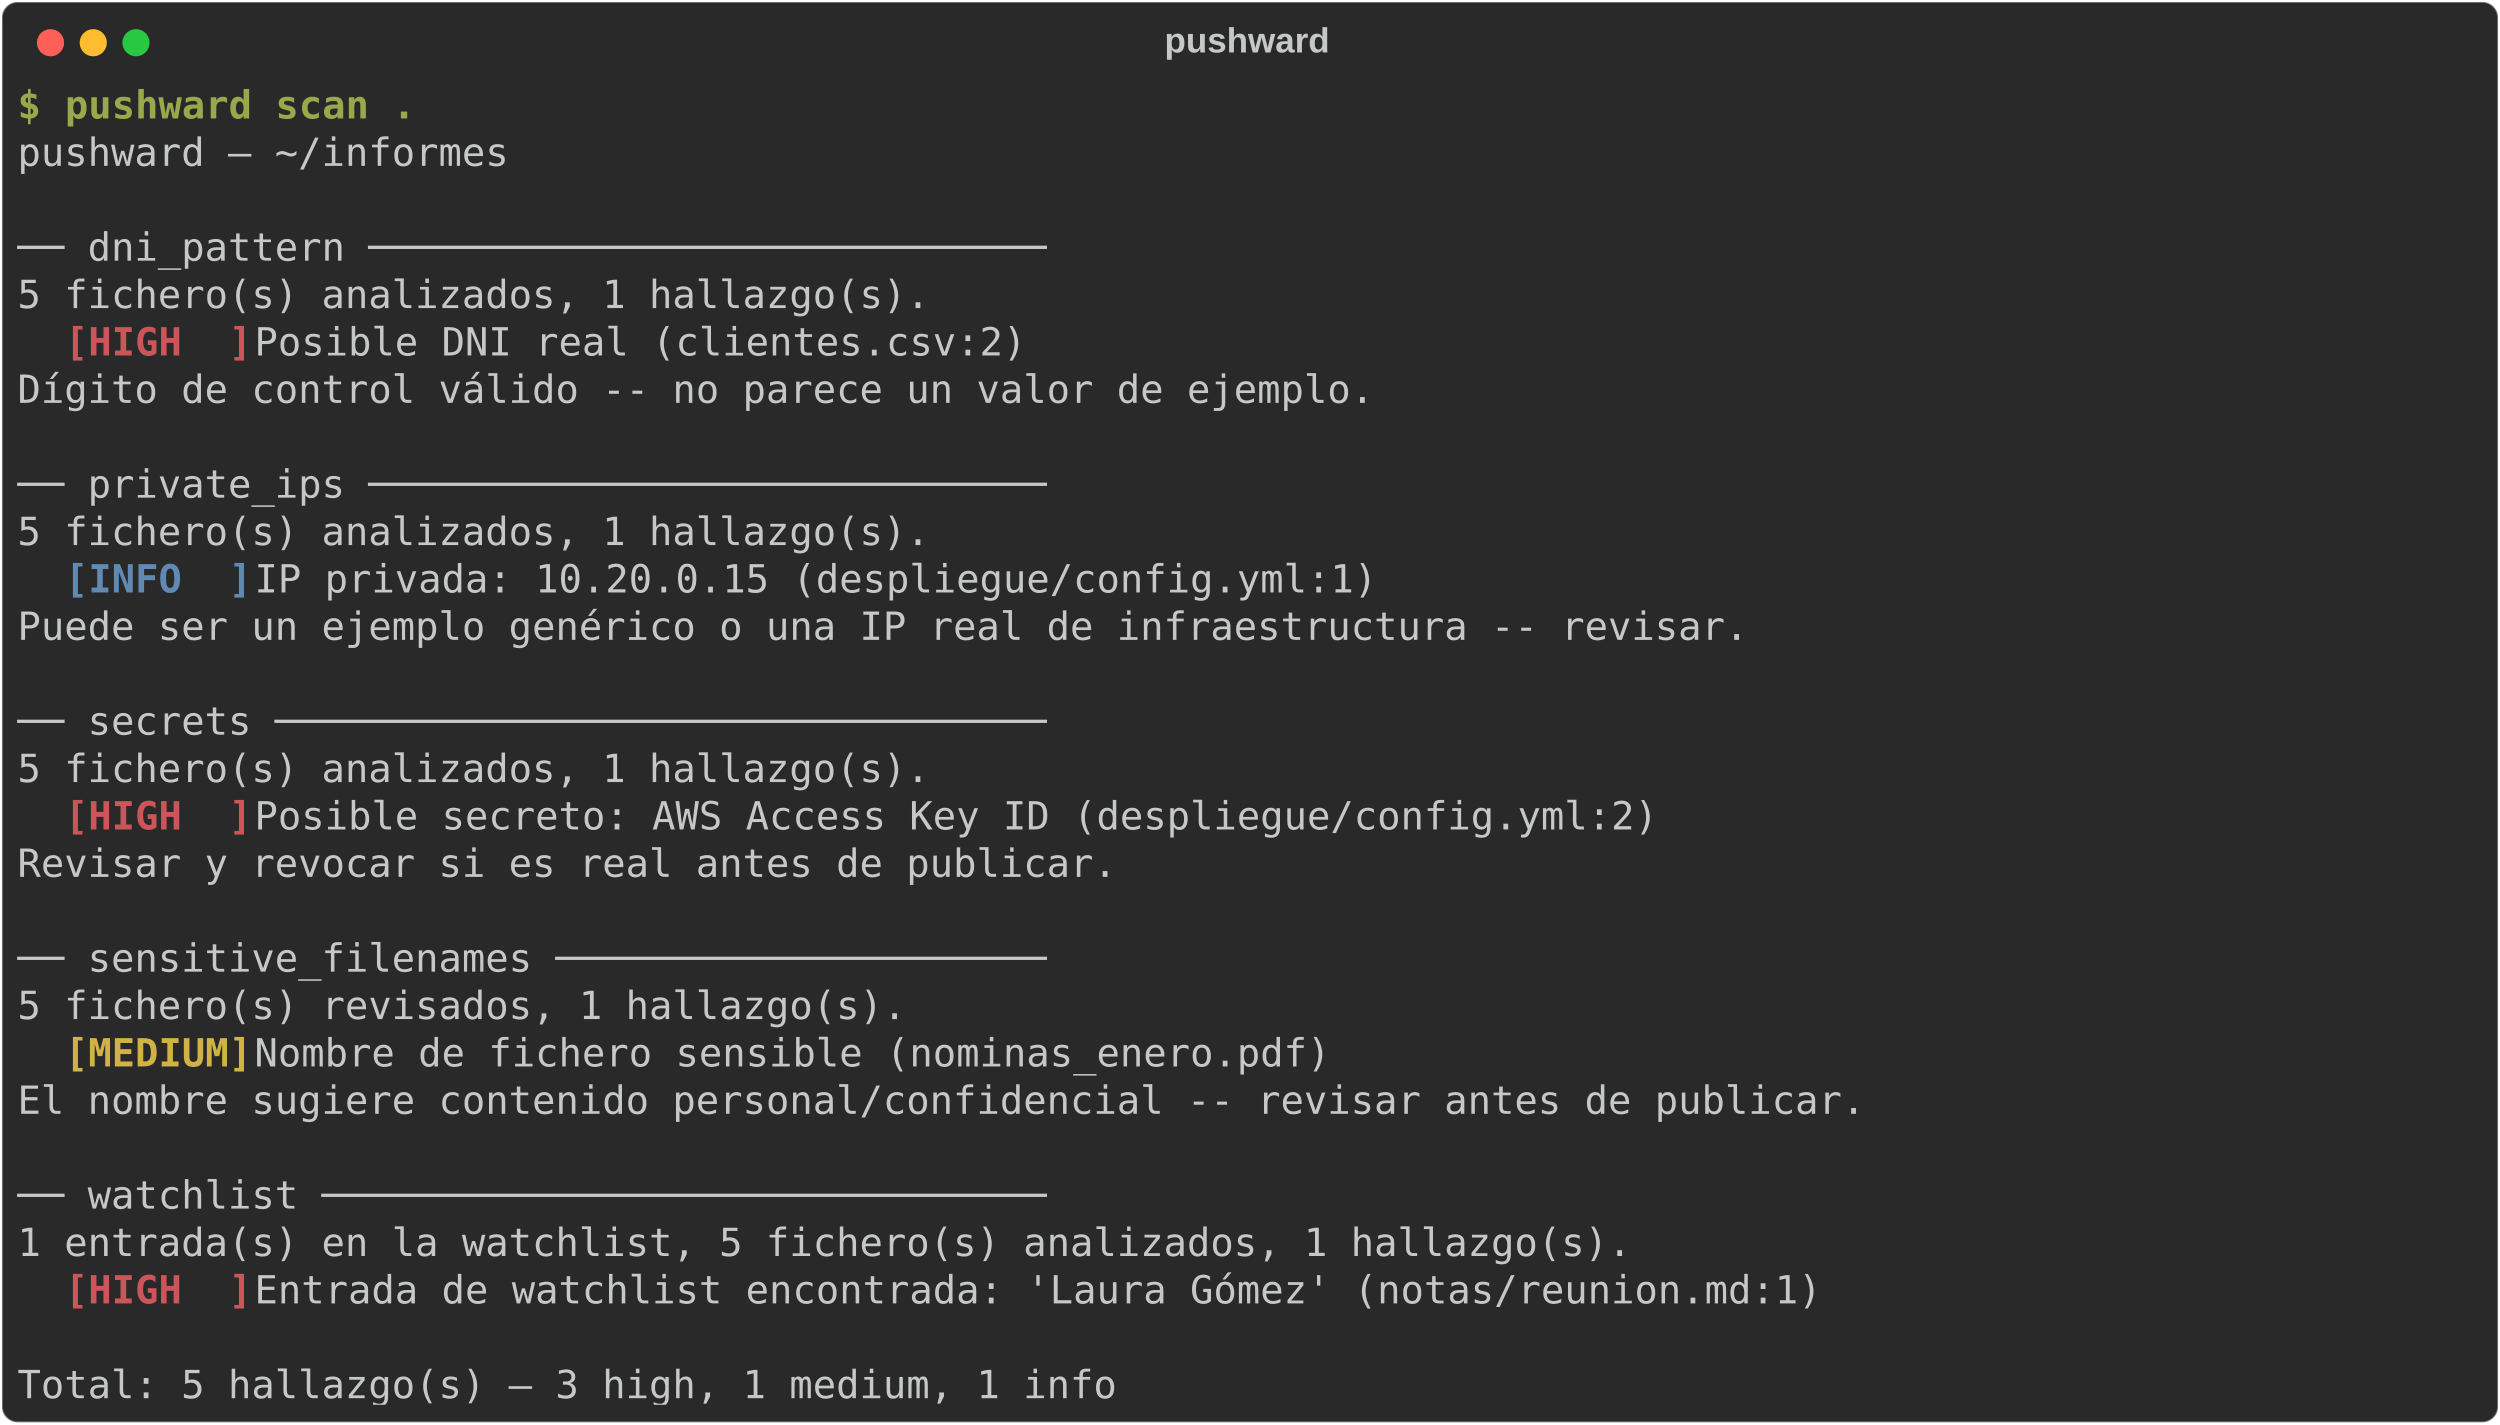
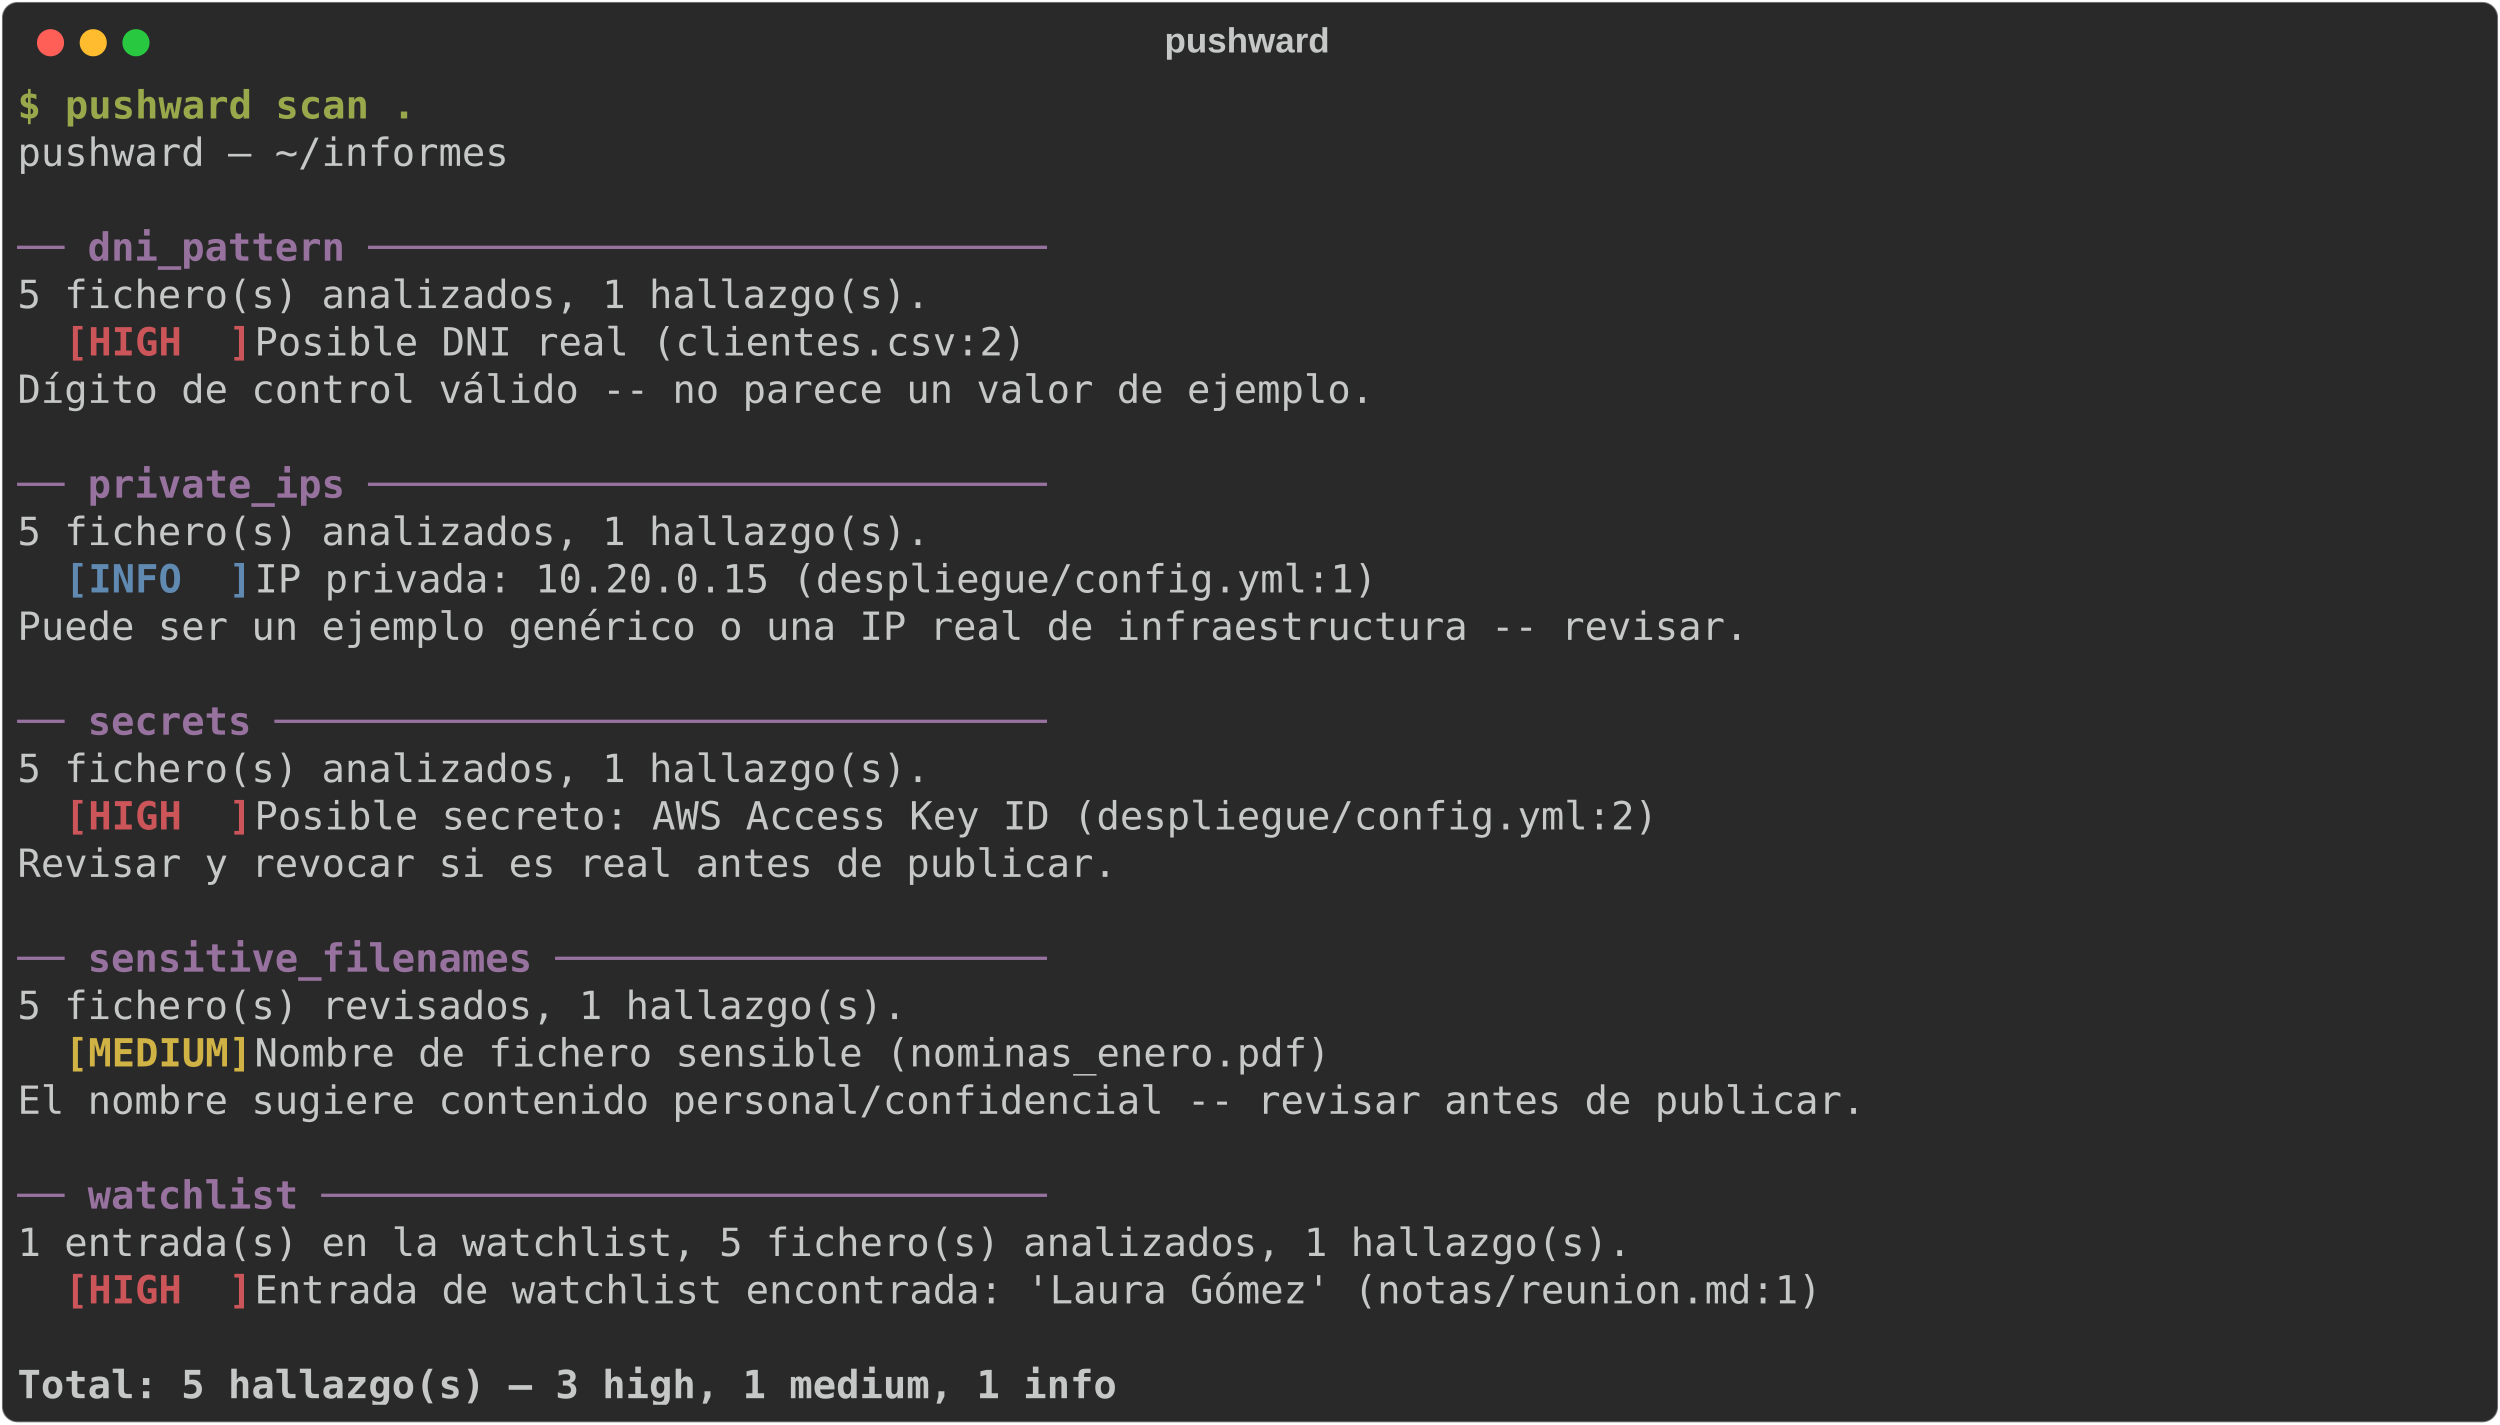
<svg xmlns="http://www.w3.org/2000/svg" class="rich-terminal" viewBox="0 0 1287 733.2">
  <style>
    text { font-variant-ligatures: none; }

    @font-face {
        font-family: "Fira Code";
        src: local("FiraCode-Regular"),
                url("https://cdnjs.cloudflare.com/ajax/libs/firacode/6.2.0/woff2/FiraCode-Regular.woff2") format("woff2"),
                url("https://cdnjs.cloudflare.com/ajax/libs/firacode/6.2.0/woff/FiraCode-Regular.woff") format("woff");
        font-style: normal;
        font-weight: 400;
    }
    @font-face {
        font-family: "Fira Code";
        src: local("FiraCode-Bold"),
                url("https://cdnjs.cloudflare.com/ajax/libs/firacode/6.2.0/woff2/FiraCode-Bold.woff2") format("woff2"),
                url("https://cdnjs.cloudflare.com/ajax/libs/firacode/6.2.0/woff/FiraCode-Bold.woff") format("woff");
        font-style: bold;
        font-weight: 700;
    }

-     .terminal-4262219408-matrix {
+     .terminal-3451239602-matrix {
        font-family: Fira Code, monospace;
        font-size: 20px;
        line-height: 24.4px;
        font-variant-east-asian: full-width;
    }

-     .terminal-4262219408-title {
+     .terminal-3451239602-title {
        font-size: 18px;
        font-weight: bold;
        font-family: arial;
    }

-     .terminal-4262219408-r1 { fill: #98a84b;font-weight: bold }
- .terminal-4262219408-r2 { fill: #c5c8c6 }
- .terminal-4262219408-r3 { fill: #cc555a;font-weight: bold }
- .terminal-4262219408-r4 { fill: #608ab1;font-weight: bold }
- .terminal-4262219408-r5 { fill: #d0b344;font-weight: bold }
+     .terminal-3451239602-r1 { fill: #98a84b;font-weight: bold }
+ .terminal-3451239602-r2 { fill: #c5c8c6 }
+ .terminal-3451239602-r3 { fill: #98729f;font-weight: bold }
+ .terminal-3451239602-r4 { fill: #cc555a;font-weight: bold }
+ .terminal-3451239602-r5 { fill: #608ab1;font-weight: bold }
+ .terminal-3451239602-r6 { fill: #d0b344;font-weight: bold }
+ .terminal-3451239602-r7 { fill: #c5c8c6;font-weight: bold }
    </style>
  <defs>
-     <clipPath id="terminal-4262219408-clip-terminal">
+     <clipPath id="terminal-3451239602-clip-terminal">
      <rect x="0" y="0" width="1267.8" height="682.2" />
    </clipPath>
-     <clipPath id="terminal-4262219408-line-0">
+     <clipPath id="terminal-3451239602-line-0">
      <rect x="0" y="1.5" width="1268.8" height="24.65" />
    </clipPath>
-     <clipPath id="terminal-4262219408-line-1">
+     <clipPath id="terminal-3451239602-line-1">
      <rect x="0" y="25.9" width="1268.8" height="24.65" />
    </clipPath>
-     <clipPath id="terminal-4262219408-line-2">
+     <clipPath id="terminal-3451239602-line-2">
      <rect x="0" y="50.3" width="1268.8" height="24.65" />
    </clipPath>
-     <clipPath id="terminal-4262219408-line-3">
+     <clipPath id="terminal-3451239602-line-3">
      <rect x="0" y="74.7" width="1268.8" height="24.65" />
    </clipPath>
-     <clipPath id="terminal-4262219408-line-4">
+     <clipPath id="terminal-3451239602-line-4">
      <rect x="0" y="99.1" width="1268.8" height="24.65" />
    </clipPath>
-     <clipPath id="terminal-4262219408-line-5">
+     <clipPath id="terminal-3451239602-line-5">
      <rect x="0" y="123.5" width="1268.8" height="24.65" />
    </clipPath>
-     <clipPath id="terminal-4262219408-line-6">
+     <clipPath id="terminal-3451239602-line-6">
      <rect x="0" y="147.9" width="1268.8" height="24.65" />
    </clipPath>
-     <clipPath id="terminal-4262219408-line-7">
+     <clipPath id="terminal-3451239602-line-7">
      <rect x="0" y="172.3" width="1268.8" height="24.65" />
    </clipPath>
-     <clipPath id="terminal-4262219408-line-8">
+     <clipPath id="terminal-3451239602-line-8">
      <rect x="0" y="196.7" width="1268.8" height="24.65" />
    </clipPath>
-     <clipPath id="terminal-4262219408-line-9">
+     <clipPath id="terminal-3451239602-line-9">
      <rect x="0" y="221.1" width="1268.8" height="24.65" />
    </clipPath>
-     <clipPath id="terminal-4262219408-line-10">
+     <clipPath id="terminal-3451239602-line-10">
      <rect x="0" y="245.5" width="1268.8" height="24.65" />
    </clipPath>
-     <clipPath id="terminal-4262219408-line-11">
+     <clipPath id="terminal-3451239602-line-11">
      <rect x="0" y="269.9" width="1268.8" height="24.65" />
    </clipPath>
-     <clipPath id="terminal-4262219408-line-12">
+     <clipPath id="terminal-3451239602-line-12">
      <rect x="0" y="294.3" width="1268.8" height="24.65" />
    </clipPath>
-     <clipPath id="terminal-4262219408-line-13">
+     <clipPath id="terminal-3451239602-line-13">
      <rect x="0" y="318.7" width="1268.8" height="24.65" />
    </clipPath>
-     <clipPath id="terminal-4262219408-line-14">
+     <clipPath id="terminal-3451239602-line-14">
      <rect x="0" y="343.1" width="1268.8" height="24.65" />
    </clipPath>
-     <clipPath id="terminal-4262219408-line-15">
+     <clipPath id="terminal-3451239602-line-15">
      <rect x="0" y="367.5" width="1268.8" height="24.65" />
    </clipPath>
-     <clipPath id="terminal-4262219408-line-16">
+     <clipPath id="terminal-3451239602-line-16">
      <rect x="0" y="391.9" width="1268.8" height="24.65" />
    </clipPath>
-     <clipPath id="terminal-4262219408-line-17">
+     <clipPath id="terminal-3451239602-line-17">
      <rect x="0" y="416.3" width="1268.8" height="24.65" />
    </clipPath>
-     <clipPath id="terminal-4262219408-line-18">
+     <clipPath id="terminal-3451239602-line-18">
      <rect x="0" y="440.7" width="1268.8" height="24.65" />
    </clipPath>
-     <clipPath id="terminal-4262219408-line-19">
+     <clipPath id="terminal-3451239602-line-19">
      <rect x="0" y="465.1" width="1268.8" height="24.65" />
    </clipPath>
-     <clipPath id="terminal-4262219408-line-20">
+     <clipPath id="terminal-3451239602-line-20">
      <rect x="0" y="489.5" width="1268.8" height="24.65" />
    </clipPath>
-     <clipPath id="terminal-4262219408-line-21">
+     <clipPath id="terminal-3451239602-line-21">
      <rect x="0" y="513.9" width="1268.8" height="24.65" />
    </clipPath>
-     <clipPath id="terminal-4262219408-line-22">
+     <clipPath id="terminal-3451239602-line-22">
      <rect x="0" y="538.3" width="1268.8" height="24.65" />
    </clipPath>
-     <clipPath id="terminal-4262219408-line-23">
+     <clipPath id="terminal-3451239602-line-23">
      <rect x="0" y="562.7" width="1268.8" height="24.65" />
    </clipPath>
-     <clipPath id="terminal-4262219408-line-24">
+     <clipPath id="terminal-3451239602-line-24">
      <rect x="0" y="587.1" width="1268.8" height="24.65" />
    </clipPath>
-     <clipPath id="terminal-4262219408-line-25">
+     <clipPath id="terminal-3451239602-line-25">
      <rect x="0" y="611.5" width="1268.8" height="24.65" />
    </clipPath>
-     <clipPath id="terminal-4262219408-line-26">
+     <clipPath id="terminal-3451239602-line-26">
      <rect x="0" y="635.9" width="1268.8" height="24.65" />
    </clipPath>
  </defs>
  <rect fill="#292929" stroke="rgba(255,255,255,0.35)" stroke-width="1" x="1" y="1" width="1285" height="731.2" rx="8" />
-   <text class="terminal-4262219408-title" fill="#c5c8c6" text-anchor="middle" x="642" y="27">pushward</text>
+   <text class="terminal-3451239602-title" fill="#c5c8c6" text-anchor="middle" x="642" y="27">pushward</text>
  <g transform="translate(26,22)">
    <circle cx="0" cy="0" r="7" fill="#ff5f57" />
    <circle cx="22" cy="0" r="7" fill="#febc2e" />
    <circle cx="44" cy="0" r="7" fill="#28c840" />
  </g>
-   <g transform="translate(9, 41)" clip-path="url(#terminal-4262219408-clip-terminal)">
-     <g class="terminal-4262219408-matrix">
-       <text class="terminal-4262219408-r1" x="0" y="20" textLength="24.4" clip-path="url(#terminal-4262219408-line-0)">$ </text>
-       <text class="terminal-4262219408-r1" x="24.4" y="20" textLength="183" clip-path="url(#terminal-4262219408-line-0)">pushward scan .</text>
-       <text class="terminal-4262219408-r2" x="1268.8" y="20" textLength="12.2" clip-path="url(#terminal-4262219408-line-0)">
- </text>
-       <text class="terminal-4262219408-r2" x="0" y="44.4" textLength="256.2" clip-path="url(#terminal-4262219408-line-1)">pushward — ~/informes</text>
-       <text class="terminal-4262219408-r2" x="1268.8" y="44.4" textLength="12.2" clip-path="url(#terminal-4262219408-line-1)">
- </text>
-       <text class="terminal-4262219408-r2" x="1268.8" y="68.8" textLength="12.2" clip-path="url(#terminal-4262219408-line-2)">
- </text>
-       <text class="terminal-4262219408-r2" x="0" y="93.2" textLength="536.8" clip-path="url(#terminal-4262219408-line-3)">── dni_pattern ─────────────────────────────</text>
-       <text class="terminal-4262219408-r2" x="1268.8" y="93.2" textLength="12.2" clip-path="url(#terminal-4262219408-line-3)">
- </text>
-       <text class="terminal-4262219408-r2" x="0" y="117.6" textLength="500.2" clip-path="url(#terminal-4262219408-line-4)">  5 fichero(s) analizados, 1 hallazgo(s).</text>
-       <text class="terminal-4262219408-r2" x="1268.8" y="117.6" textLength="12.2" clip-path="url(#terminal-4262219408-line-4)">
- </text>
-       <text class="terminal-4262219408-r3" x="24.4" y="142" textLength="97.6" clip-path="url(#terminal-4262219408-line-5)">[HIGH  ]</text>
-       <text class="terminal-4262219408-r2" x="122" y="142" textLength="414.8" clip-path="url(#terminal-4262219408-line-5)"> Posible DNI real (clientes.csv:2)</text>
-       <text class="terminal-4262219408-r2" x="1268.8" y="142" textLength="12.2" clip-path="url(#terminal-4262219408-line-5)">
- </text>
-       <text class="terminal-4262219408-r2" x="0" y="166.4" textLength="841.8" clip-path="url(#terminal-4262219408-line-6)">           Dígito de control válido -- no parece un valor de ejemplo.</text>
-       <text class="terminal-4262219408-r2" x="1268.8" y="166.4" textLength="12.2" clip-path="url(#terminal-4262219408-line-6)">
- </text>
-       <text class="terminal-4262219408-r2" x="1268.8" y="190.8" textLength="12.2" clip-path="url(#terminal-4262219408-line-7)">
- </text>
-       <text class="terminal-4262219408-r2" x="0" y="215.2" textLength="536.8" clip-path="url(#terminal-4262219408-line-8)">── private_ips ─────────────────────────────</text>
-       <text class="terminal-4262219408-r2" x="1268.8" y="215.2" textLength="12.2" clip-path="url(#terminal-4262219408-line-8)">
- </text>
-       <text class="terminal-4262219408-r2" x="0" y="239.6" textLength="500.2" clip-path="url(#terminal-4262219408-line-9)">  5 fichero(s) analizados, 1 hallazgo(s).</text>
-       <text class="terminal-4262219408-r2" x="1268.8" y="239.6" textLength="12.2" clip-path="url(#terminal-4262219408-line-9)">
- </text>
-       <text class="terminal-4262219408-r4" x="24.4" y="264" textLength="97.6" clip-path="url(#terminal-4262219408-line-10)">[INFO  ]</text>
-       <text class="terminal-4262219408-r2" x="122" y="264" textLength="597.8" clip-path="url(#terminal-4262219408-line-10)"> IP privada: 10.20.0.15 (despliegue/config.yml:1)</text>
-       <text class="terminal-4262219408-r2" x="1268.8" y="264" textLength="12.2" clip-path="url(#terminal-4262219408-line-10)">
- </text>
-       <text class="terminal-4262219408-r2" x="0" y="288.4" textLength="1037" clip-path="url(#terminal-4262219408-line-11)">           Puede ser un ejemplo genérico o una IP real de infraestructura -- revisar.</text>
-       <text class="terminal-4262219408-r2" x="1268.8" y="288.4" textLength="12.2" clip-path="url(#terminal-4262219408-line-11)">
- </text>
-       <text class="terminal-4262219408-r2" x="1268.8" y="312.8" textLength="12.2" clip-path="url(#terminal-4262219408-line-12)">
- </text>
-       <text class="terminal-4262219408-r2" x="0" y="337.2" textLength="536.8" clip-path="url(#terminal-4262219408-line-13)">── secrets ─────────────────────────────────</text>
-       <text class="terminal-4262219408-r2" x="1268.8" y="337.2" textLength="12.2" clip-path="url(#terminal-4262219408-line-13)">
- </text>
-       <text class="terminal-4262219408-r2" x="0" y="361.6" textLength="500.2" clip-path="url(#terminal-4262219408-line-14)">  5 fichero(s) analizados, 1 hallazgo(s).</text>
-       <text class="terminal-4262219408-r2" x="1268.8" y="361.6" textLength="12.2" clip-path="url(#terminal-4262219408-line-14)">
- </text>
-       <text class="terminal-4262219408-r3" x="24.4" y="386" textLength="97.6" clip-path="url(#terminal-4262219408-line-15)">[HIGH  ]</text>
-       <text class="terminal-4262219408-r2" x="122" y="386" textLength="744.2" clip-path="url(#terminal-4262219408-line-15)"> Posible secreto: AWS Access Key ID (despliegue/config.yml:2)</text>
-       <text class="terminal-4262219408-r2" x="1268.8" y="386" textLength="12.2" clip-path="url(#terminal-4262219408-line-15)">
- </text>
-       <text class="terminal-4262219408-r2" x="0" y="410.4" textLength="707.6" clip-path="url(#terminal-4262219408-line-16)">           Revisar y revocar si es real antes de publicar.</text>
-       <text class="terminal-4262219408-r2" x="1268.8" y="410.4" textLength="12.2" clip-path="url(#terminal-4262219408-line-16)">
- </text>
-       <text class="terminal-4262219408-r2" x="1268.8" y="434.8" textLength="12.2" clip-path="url(#terminal-4262219408-line-17)">
- </text>
-       <text class="terminal-4262219408-r2" x="0" y="459.2" textLength="536.8" clip-path="url(#terminal-4262219408-line-18)">── sensitive_filenames ─────────────────────</text>
-       <text class="terminal-4262219408-r2" x="1268.8" y="459.2" textLength="12.2" clip-path="url(#terminal-4262219408-line-18)">
- </text>
-       <text class="terminal-4262219408-r2" x="0" y="483.6" textLength="488" clip-path="url(#terminal-4262219408-line-19)">  5 fichero(s) revisados, 1 hallazgo(s).</text>
-       <text class="terminal-4262219408-r2" x="1268.8" y="483.6" textLength="12.2" clip-path="url(#terminal-4262219408-line-19)">
- </text>
-       <text class="terminal-4262219408-r5" x="24.4" y="508" textLength="97.6" clip-path="url(#terminal-4262219408-line-20)">[MEDIUM]</text>
-       <text class="terminal-4262219408-r2" x="122" y="508" textLength="573.4" clip-path="url(#terminal-4262219408-line-20)"> Nombre de fichero sensible (nominas_enero.pdf)</text>
-       <text class="terminal-4262219408-r2" x="1268.8" y="508" textLength="12.2" clip-path="url(#terminal-4262219408-line-20)">
- </text>
-       <text class="terminal-4262219408-r2" x="0" y="532.4" textLength="1098" clip-path="url(#terminal-4262219408-line-21)">           El nombre sugiere contenido personal/confidencial -- revisar antes de publicar.</text>
-       <text class="terminal-4262219408-r2" x="1268.8" y="532.4" textLength="12.2" clip-path="url(#terminal-4262219408-line-21)">
- </text>
-       <text class="terminal-4262219408-r2" x="1268.8" y="556.8" textLength="12.2" clip-path="url(#terminal-4262219408-line-22)">
- </text>
-       <text class="terminal-4262219408-r2" x="0" y="581.2" textLength="536.8" clip-path="url(#terminal-4262219408-line-23)">── watchlist ───────────────────────────────</text>
-       <text class="terminal-4262219408-r2" x="1268.8" y="581.2" textLength="12.2" clip-path="url(#terminal-4262219408-line-23)">
- </text>
-       <text class="terminal-4262219408-r2" x="0" y="605.6" textLength="866.2" clip-path="url(#terminal-4262219408-line-24)">  1 entrada(s) en la watchlist, 5 fichero(s) analizados, 1 hallazgo(s).</text>
-       <text class="terminal-4262219408-r2" x="1268.8" y="605.6" textLength="12.2" clip-path="url(#terminal-4262219408-line-24)">
- </text>
-       <text class="terminal-4262219408-r3" x="24.4" y="630" textLength="97.6" clip-path="url(#terminal-4262219408-line-25)">[HIGH  ]</text>
-       <text class="terminal-4262219408-r2" x="122" y="630" textLength="829.6" clip-path="url(#terminal-4262219408-line-25)"> Entrada de watchlist encontrada: 'Laura Gómez' (notas/reunion.md:1)</text>
-       <text class="terminal-4262219408-r2" x="1268.8" y="630" textLength="12.2" clip-path="url(#terminal-4262219408-line-25)">
- </text>
-       <text class="terminal-4262219408-r2" x="1268.8" y="654.4" textLength="12.2" clip-path="url(#terminal-4262219408-line-26)">
- </text>
-       <text class="terminal-4262219408-r2" x="0" y="678.8" textLength="573.4" clip-path="url(#terminal-4262219408-line-27)">Total: 5 hallazgo(s) — 3 high, 1 medium, 1 info</text>
-       <text class="terminal-4262219408-r2" x="1268.8" y="678.8" textLength="12.2" clip-path="url(#terminal-4262219408-line-27)">
+   <g transform="translate(9, 41)" clip-path="url(#terminal-3451239602-clip-terminal)">
+     <g class="terminal-3451239602-matrix">
+       <text class="terminal-3451239602-r1" x="0" y="20" textLength="24.4" clip-path="url(#terminal-3451239602-line-0)">$ </text>
+       <text class="terminal-3451239602-r1" x="24.4" y="20" textLength="183" clip-path="url(#terminal-3451239602-line-0)">pushward scan .</text>
+       <text class="terminal-3451239602-r2" x="1268.8" y="20" textLength="12.2" clip-path="url(#terminal-3451239602-line-0)">
+ </text>
+       <text class="terminal-3451239602-r2" x="0" y="44.4" textLength="256.2" clip-path="url(#terminal-3451239602-line-1)">pushward — ~/informes</text>
+       <text class="terminal-3451239602-r2" x="1268.8" y="44.4" textLength="12.2" clip-path="url(#terminal-3451239602-line-1)">
+ </text>
+       <text class="terminal-3451239602-r2" x="1268.8" y="68.8" textLength="12.2" clip-path="url(#terminal-3451239602-line-2)">
+ </text>
+       <text class="terminal-3451239602-r3" x="0" y="93.2" textLength="536.8" clip-path="url(#terminal-3451239602-line-3)">── dni_pattern ─────────────────────────────</text>
+       <text class="terminal-3451239602-r2" x="1268.8" y="93.2" textLength="12.2" clip-path="url(#terminal-3451239602-line-3)">
+ </text>
+       <text class="terminal-3451239602-r2" x="0" y="117.6" textLength="500.2" clip-path="url(#terminal-3451239602-line-4)">  5 fichero(s) analizados, 1 hallazgo(s).</text>
+       <text class="terminal-3451239602-r2" x="1268.8" y="117.6" textLength="12.2" clip-path="url(#terminal-3451239602-line-4)">
+ </text>
+       <text class="terminal-3451239602-r4" x="24.4" y="142" textLength="97.6" clip-path="url(#terminal-3451239602-line-5)">[HIGH  ]</text>
+       <text class="terminal-3451239602-r2" x="122" y="142" textLength="414.8" clip-path="url(#terminal-3451239602-line-5)"> Posible DNI real (clientes.csv:2)</text>
+       <text class="terminal-3451239602-r2" x="1268.8" y="142" textLength="12.2" clip-path="url(#terminal-3451239602-line-5)">
+ </text>
+       <text class="terminal-3451239602-r2" x="0" y="166.4" textLength="841.8" clip-path="url(#terminal-3451239602-line-6)">           Dígito de control válido -- no parece un valor de ejemplo.</text>
+       <text class="terminal-3451239602-r2" x="1268.8" y="166.4" textLength="12.2" clip-path="url(#terminal-3451239602-line-6)">
+ </text>
+       <text class="terminal-3451239602-r2" x="1268.8" y="190.8" textLength="12.2" clip-path="url(#terminal-3451239602-line-7)">
+ </text>
+       <text class="terminal-3451239602-r3" x="0" y="215.2" textLength="536.8" clip-path="url(#terminal-3451239602-line-8)">── private_ips ─────────────────────────────</text>
+       <text class="terminal-3451239602-r2" x="1268.8" y="215.2" textLength="12.2" clip-path="url(#terminal-3451239602-line-8)">
+ </text>
+       <text class="terminal-3451239602-r2" x="0" y="239.6" textLength="500.2" clip-path="url(#terminal-3451239602-line-9)">  5 fichero(s) analizados, 1 hallazgo(s).</text>
+       <text class="terminal-3451239602-r2" x="1268.8" y="239.6" textLength="12.2" clip-path="url(#terminal-3451239602-line-9)">
+ </text>
+       <text class="terminal-3451239602-r5" x="24.4" y="264" textLength="97.6" clip-path="url(#terminal-3451239602-line-10)">[INFO  ]</text>
+       <text class="terminal-3451239602-r2" x="122" y="264" textLength="597.8" clip-path="url(#terminal-3451239602-line-10)"> IP privada: 10.20.0.15 (despliegue/config.yml:1)</text>
+       <text class="terminal-3451239602-r2" x="1268.8" y="264" textLength="12.2" clip-path="url(#terminal-3451239602-line-10)">
+ </text>
+       <text class="terminal-3451239602-r2" x="0" y="288.4" textLength="1037" clip-path="url(#terminal-3451239602-line-11)">           Puede ser un ejemplo genérico o una IP real de infraestructura -- revisar.</text>
+       <text class="terminal-3451239602-r2" x="1268.8" y="288.4" textLength="12.2" clip-path="url(#terminal-3451239602-line-11)">
+ </text>
+       <text class="terminal-3451239602-r2" x="1268.8" y="312.8" textLength="12.2" clip-path="url(#terminal-3451239602-line-12)">
+ </text>
+       <text class="terminal-3451239602-r3" x="0" y="337.2" textLength="536.8" clip-path="url(#terminal-3451239602-line-13)">── secrets ─────────────────────────────────</text>
+       <text class="terminal-3451239602-r2" x="1268.8" y="337.2" textLength="12.2" clip-path="url(#terminal-3451239602-line-13)">
+ </text>
+       <text class="terminal-3451239602-r2" x="0" y="361.6" textLength="500.2" clip-path="url(#terminal-3451239602-line-14)">  5 fichero(s) analizados, 1 hallazgo(s).</text>
+       <text class="terminal-3451239602-r2" x="1268.8" y="361.6" textLength="12.2" clip-path="url(#terminal-3451239602-line-14)">
+ </text>
+       <text class="terminal-3451239602-r4" x="24.4" y="386" textLength="97.6" clip-path="url(#terminal-3451239602-line-15)">[HIGH  ]</text>
+       <text class="terminal-3451239602-r2" x="122" y="386" textLength="744.2" clip-path="url(#terminal-3451239602-line-15)"> Posible secreto: AWS Access Key ID (despliegue/config.yml:2)</text>
+       <text class="terminal-3451239602-r2" x="1268.8" y="386" textLength="12.2" clip-path="url(#terminal-3451239602-line-15)">
+ </text>
+       <text class="terminal-3451239602-r2" x="0" y="410.4" textLength="707.6" clip-path="url(#terminal-3451239602-line-16)">           Revisar y revocar si es real antes de publicar.</text>
+       <text class="terminal-3451239602-r2" x="1268.8" y="410.4" textLength="12.2" clip-path="url(#terminal-3451239602-line-16)">
+ </text>
+       <text class="terminal-3451239602-r2" x="1268.8" y="434.8" textLength="12.2" clip-path="url(#terminal-3451239602-line-17)">
+ </text>
+       <text class="terminal-3451239602-r3" x="0" y="459.2" textLength="536.8" clip-path="url(#terminal-3451239602-line-18)">── sensitive_filenames ─────────────────────</text>
+       <text class="terminal-3451239602-r2" x="1268.8" y="459.2" textLength="12.2" clip-path="url(#terminal-3451239602-line-18)">
+ </text>
+       <text class="terminal-3451239602-r2" x="0" y="483.6" textLength="488" clip-path="url(#terminal-3451239602-line-19)">  5 fichero(s) revisados, 1 hallazgo(s).</text>
+       <text class="terminal-3451239602-r2" x="1268.8" y="483.6" textLength="12.2" clip-path="url(#terminal-3451239602-line-19)">
+ </text>
+       <text class="terminal-3451239602-r6" x="24.4" y="508" textLength="97.6" clip-path="url(#terminal-3451239602-line-20)">[MEDIUM]</text>
+       <text class="terminal-3451239602-r2" x="122" y="508" textLength="573.4" clip-path="url(#terminal-3451239602-line-20)"> Nombre de fichero sensible (nominas_enero.pdf)</text>
+       <text class="terminal-3451239602-r2" x="1268.8" y="508" textLength="12.2" clip-path="url(#terminal-3451239602-line-20)">
+ </text>
+       <text class="terminal-3451239602-r2" x="0" y="532.4" textLength="1098" clip-path="url(#terminal-3451239602-line-21)">           El nombre sugiere contenido personal/confidencial -- revisar antes de publicar.</text>
+       <text class="terminal-3451239602-r2" x="1268.8" y="532.4" textLength="12.2" clip-path="url(#terminal-3451239602-line-21)">
+ </text>
+       <text class="terminal-3451239602-r2" x="1268.8" y="556.8" textLength="12.2" clip-path="url(#terminal-3451239602-line-22)">
+ </text>
+       <text class="terminal-3451239602-r3" x="0" y="581.2" textLength="536.8" clip-path="url(#terminal-3451239602-line-23)">── watchlist ───────────────────────────────</text>
+       <text class="terminal-3451239602-r2" x="1268.8" y="581.2" textLength="12.2" clip-path="url(#terminal-3451239602-line-23)">
+ </text>
+       <text class="terminal-3451239602-r2" x="0" y="605.6" textLength="866.2" clip-path="url(#terminal-3451239602-line-24)">  1 entrada(s) en la watchlist, 5 fichero(s) analizados, 1 hallazgo(s).</text>
+       <text class="terminal-3451239602-r2" x="1268.8" y="605.6" textLength="12.2" clip-path="url(#terminal-3451239602-line-24)">
+ </text>
+       <text class="terminal-3451239602-r4" x="24.4" y="630" textLength="97.6" clip-path="url(#terminal-3451239602-line-25)">[HIGH  ]</text>
+       <text class="terminal-3451239602-r2" x="122" y="630" textLength="829.6" clip-path="url(#terminal-3451239602-line-25)"> Entrada de watchlist encontrada: 'Laura Gómez' (notas/reunion.md:1)</text>
+       <text class="terminal-3451239602-r2" x="1268.8" y="630" textLength="12.2" clip-path="url(#terminal-3451239602-line-25)">
+ </text>
+       <text class="terminal-3451239602-r2" x="1268.8" y="654.4" textLength="12.2" clip-path="url(#terminal-3451239602-line-26)">
+ </text>
+       <text class="terminal-3451239602-r7" x="0" y="678.8" textLength="573.4" clip-path="url(#terminal-3451239602-line-27)">Total: 5 hallazgo(s) — 3 high, 1 medium, 1 info</text>
+       <text class="terminal-3451239602-r2" x="1268.8" y="678.8" textLength="12.2" clip-path="url(#terminal-3451239602-line-27)">
</text>
    </g>
  </g>
</svg>
